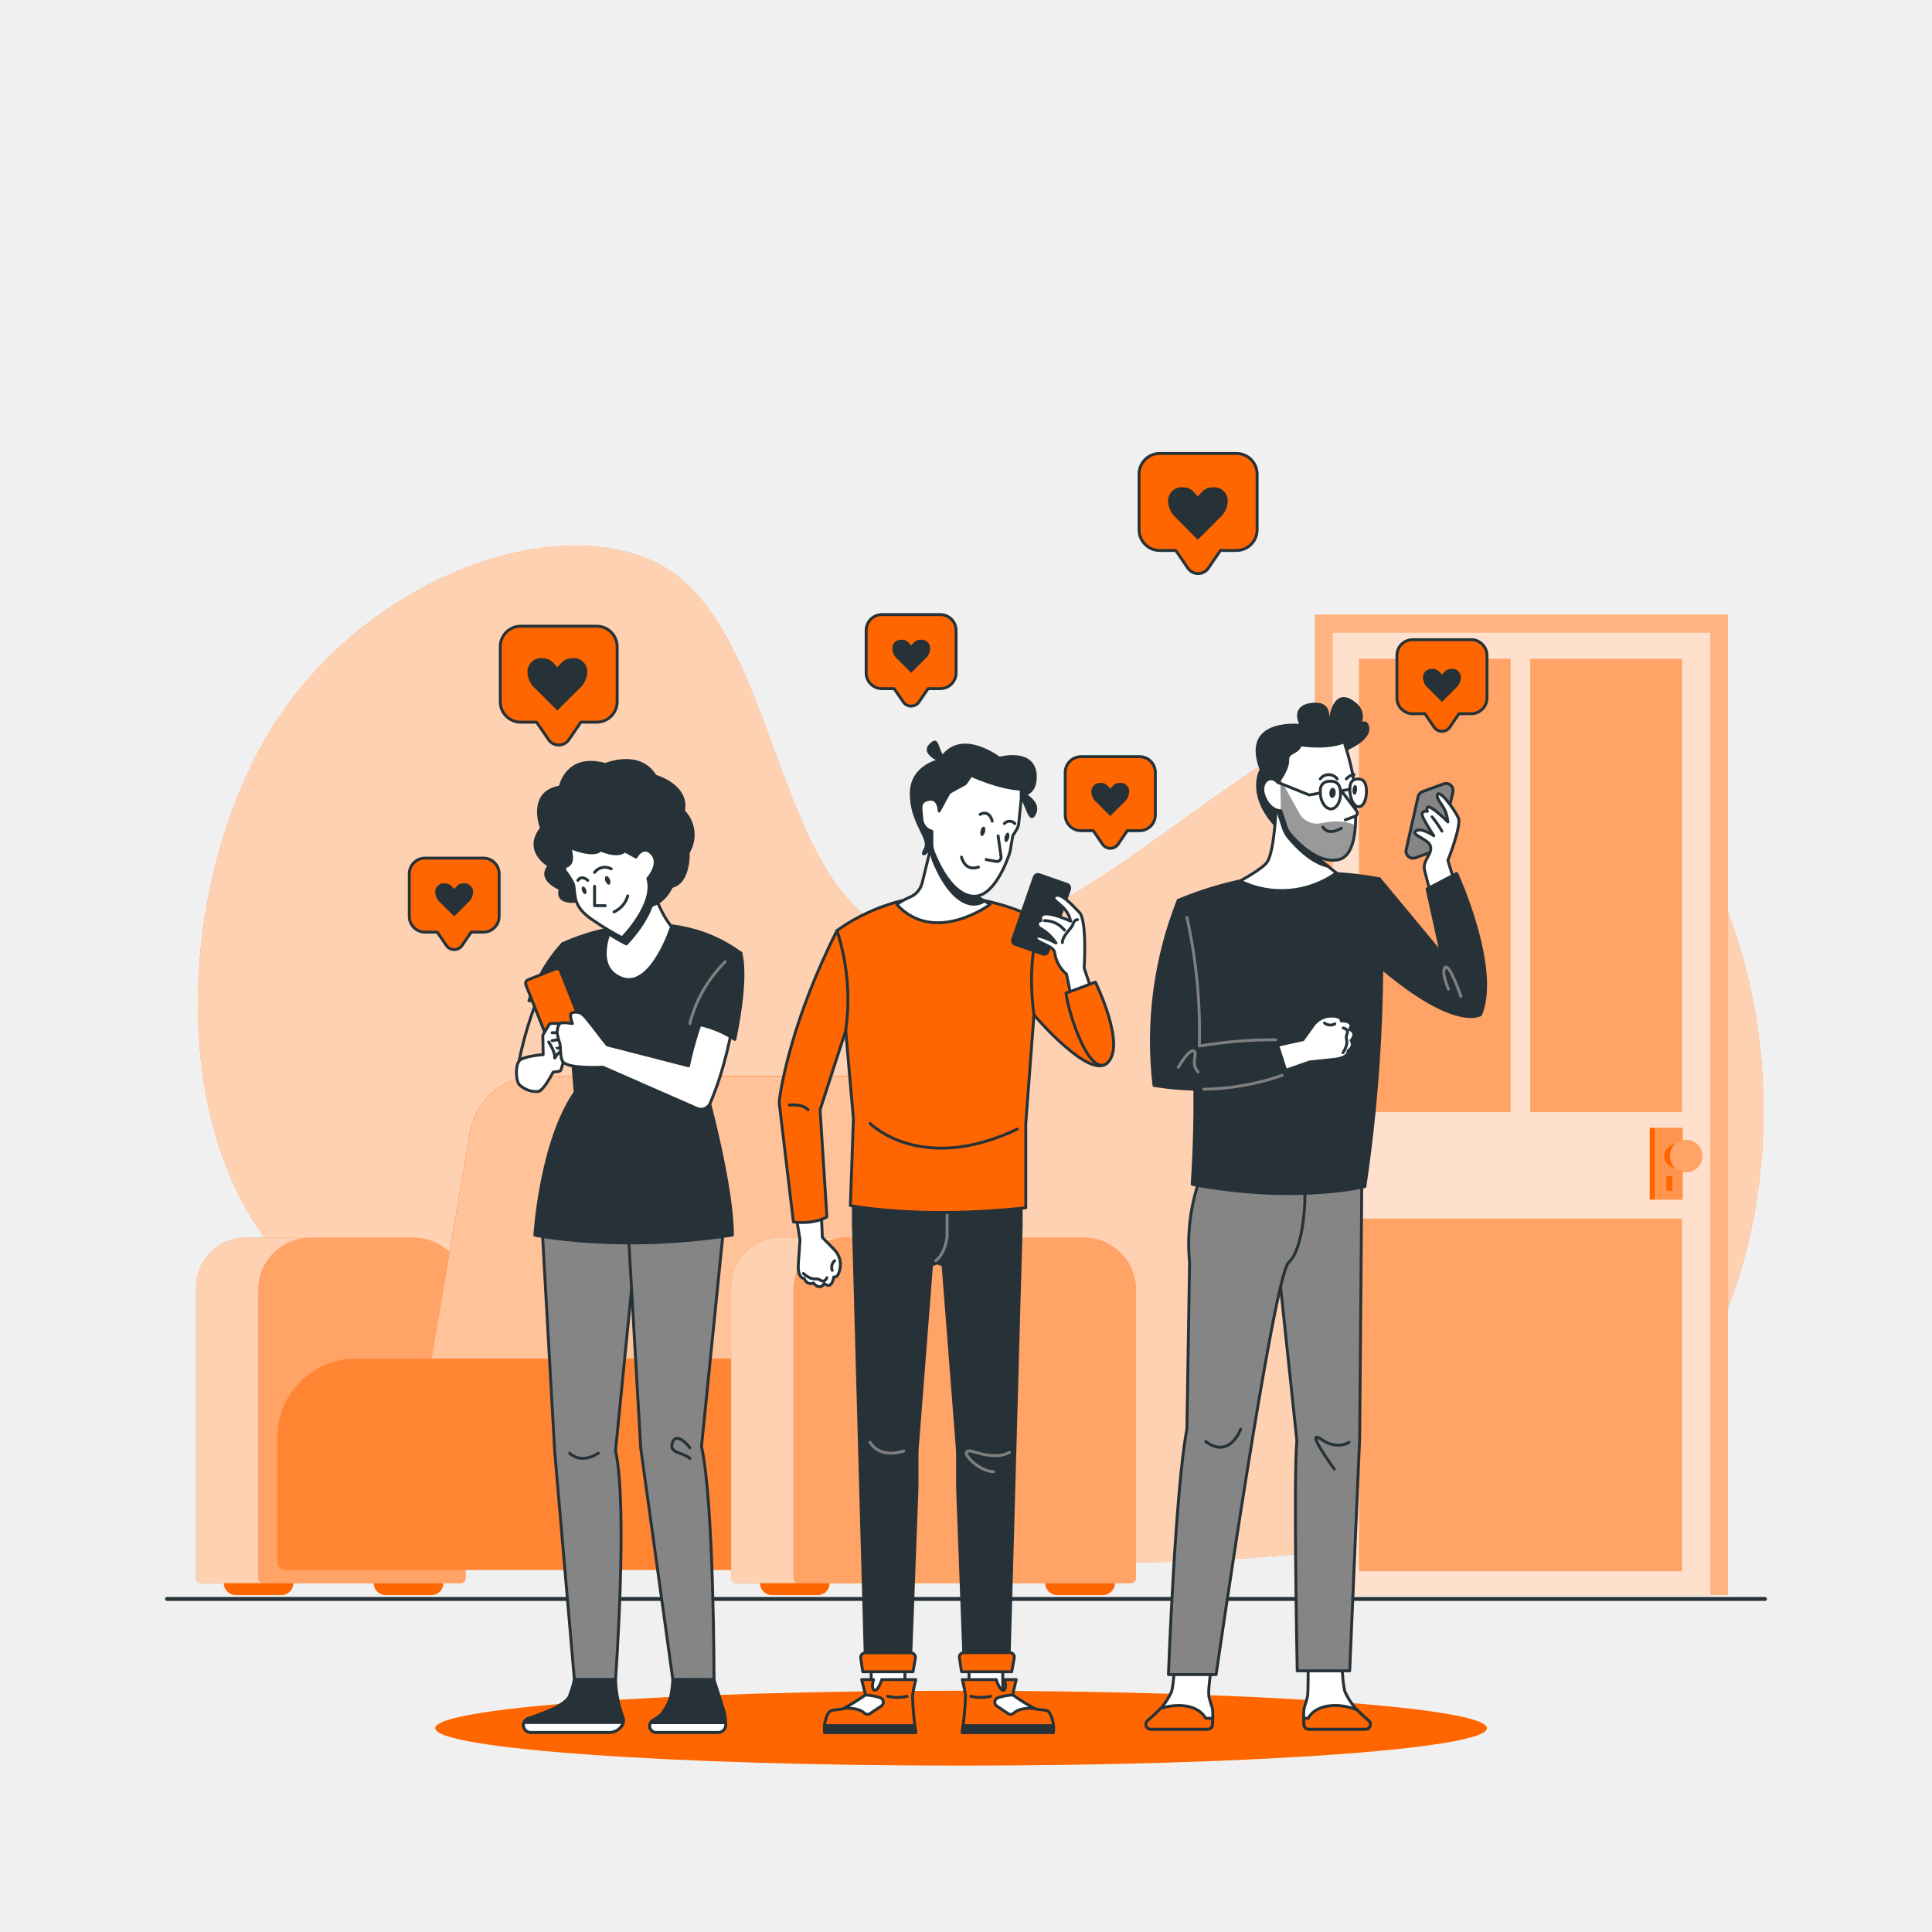
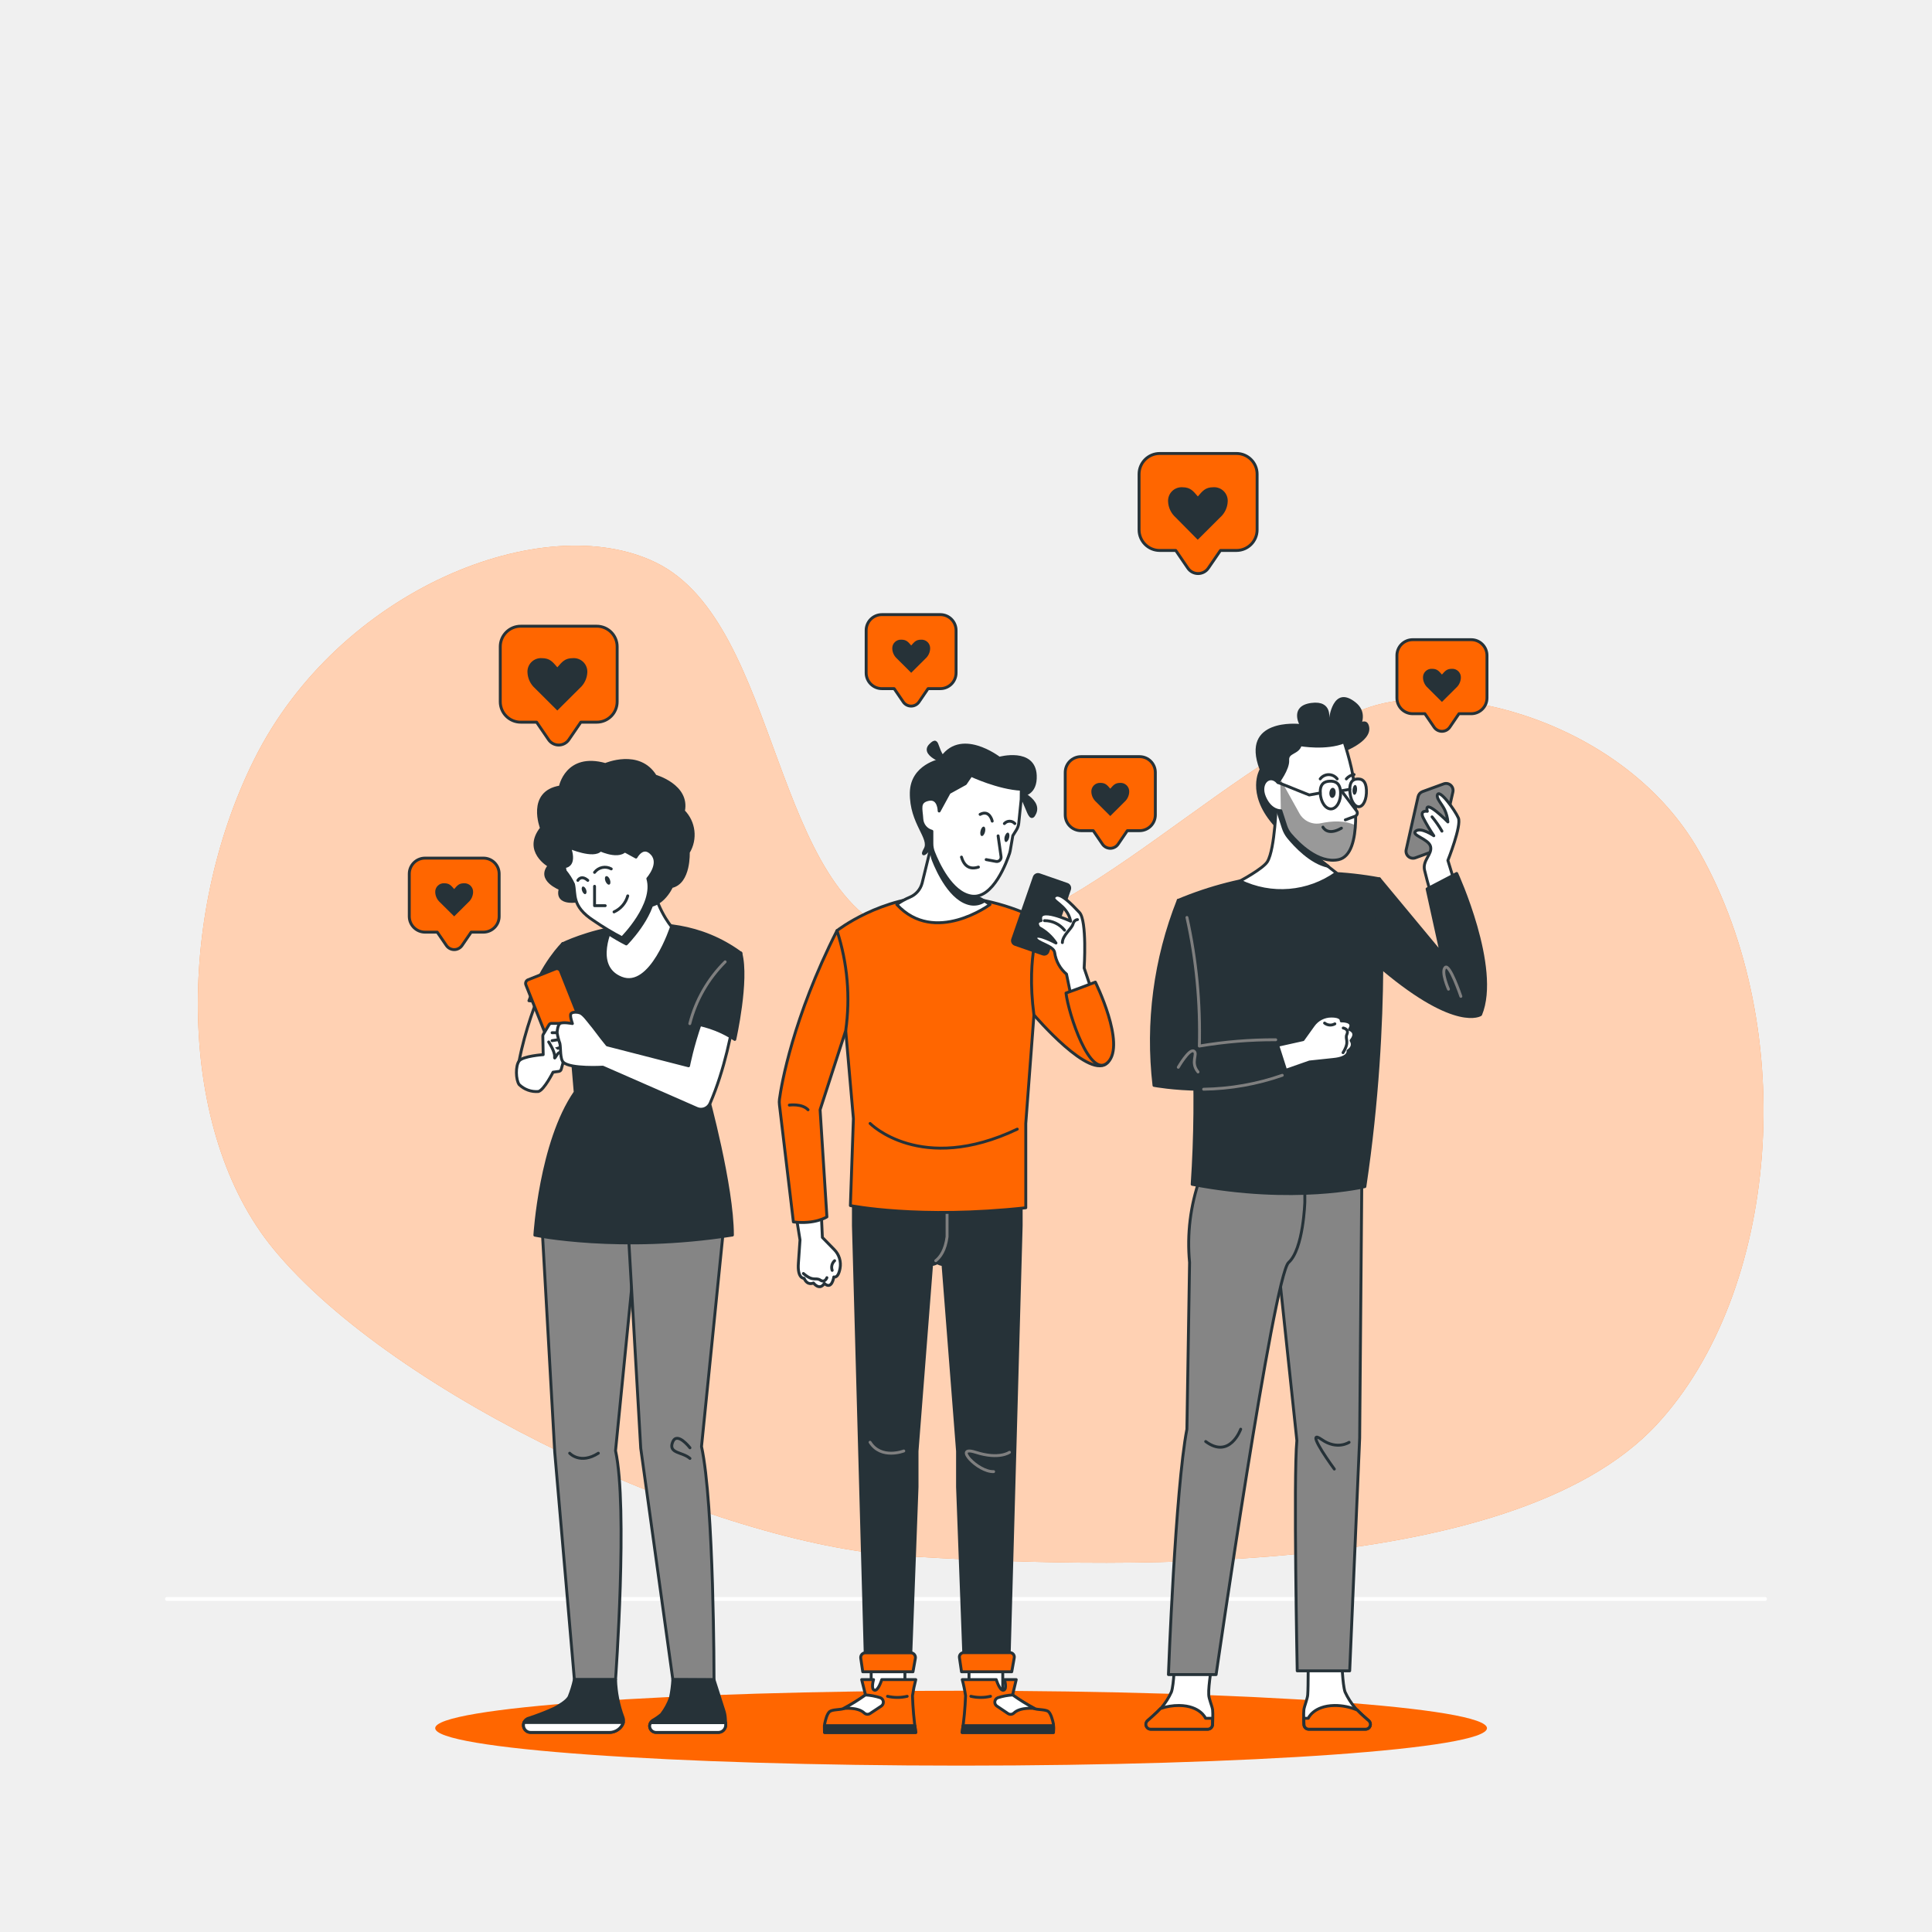
<svg xmlns="http://www.w3.org/2000/svg" viewBox="0 0 500 500">
  <defs>
    <clipPath id="freepik--clip-path--inject-174">
      <path d="M347.86,192s3,9.23,2.41,11.58c0,0,2.79,17.5-3.88,18.9-5.25,1.1-10.43-4.2-12.41-6.52a6.39,6.39,0,0,1-1.22-2.19l-1.28-3.95s-2.62.2-4.21-3.49,1.36-6.25,3.45-3.83c0,0,2.69-3.5,2.54-5.77s2.68-1.72,3.27-4C336.53,192.76,343.27,193.9,347.86,192Z" style="fill:#fff;stroke:#263238;stroke-linecap:round;stroke-linejoin:round;stroke-width:0.75px" />
    </clipPath>
  </defs>
  <g id="freepik--background-simple--inject-174">
    <path d="M169.75,145.59c32.6,15.9,29.85,87.91,65,96.89,34.88,8.91,78-43.08,118-58.87,22-8.68,68,3.2,87,36.76,26.21,46.29,20.69,114.13-11,148.32-38,41-145.61,37-195,34-49.14-3-131.75-41.44-163-79.48-25-30.42-25.29-85.82-5-126.61C87.75,152.38,140.75,131.44,169.75,145.59Z" style="fill:#FF6600" />
    <path d="M169.75,145.59c32.6,15.9,29.85,87.91,65,96.89,34.88,8.91,78-43.08,118-58.87,22-8.68,68,3.2,87,36.76,26.21,46.29,20.69,114.13-11,148.32-38,41-145.61,37-195,34-49.14-3-131.75-41.44-163-79.48-25-30.42-25.29-85.82-5-126.61C87.75,152.38,140.75,131.44,169.75,145.59Z" style="fill:#fff;opacity:0.7" />
  </g>
-   <g id="freepik--Door--inject-174">
-     <rect x="340.31" y="159.08" width="106.9" height="253.74" transform="translate(787.52 571.89) rotate(180)" style="fill:#FF6600" />
-     <rect x="340.31" y="159.08" width="106.9" height="253.74" transform="translate(787.52 571.89) rotate(180)" style="fill:#fff;opacity:0.5" />
-     <rect x="344.86" y="163.67" width="97.81" height="249.14" transform="translate(787.52 576.49) rotate(180)" style="fill:#FF6600" />
-     <rect x="344.86" y="163.67" width="97.81" height="249.14" transform="translate(787.52 576.49) rotate(180)" style="fill:#fff;opacity:0.8" />
-     <rect x="351.74" y="170.54" width="39.21" height="117.24" transform="translate(742.68 458.32) rotate(180)" style="fill:#FF6600" />
-     <rect x="351.74" y="315.38" width="83.53" height="91.24" style="fill:#FF6600" />
-     <rect x="396.05" y="170.54" width="39.21" height="117.24" transform="translate(831.32 458.32) rotate(180)" style="fill:#FF6600" />
-     <rect x="396.05" y="170.54" width="39.21" height="117.24" transform="translate(831.32 458.32) rotate(180)" style="fill:#fff;opacity:0.4" />
-     <rect x="351.74" y="170.54" width="39.21" height="117.24" transform="translate(742.68 458.32) rotate(180)" style="fill:#fff;opacity:0.4" />
-     <rect x="351.74" y="315.38" width="83.53" height="91.24" style="fill:#fff;opacity:0.4" />
-     <rect x="428.34" y="291.89" width="7.13" height="18.58" transform="translate(863.81 602.36) rotate(180)" style="fill:#FF6600" />
-     <rect x="428.34" y="291.89" width="7.13" height="18.58" transform="translate(863.81 602.36) rotate(180)" style="fill:#fff;opacity:0.3" />
-     <rect x="426.94" y="291.89" width="1.4" height="18.58" style="fill:#FF6600" />
-     <path d="M430.7,299.19a3,3,0,1,0,3-3A3,3,0,0,0,430.7,299.19Z" style="fill:#FF6600" />
-     <rect x="431.27" y="304.39" width="1.55" height="3.76" transform="translate(864.09 612.54) rotate(180)" style="fill:#FF6600" />
-     <circle cx="436.36" cy="299.19" r="4.2" style="fill:#FF6600" />
-     <circle cx="436.36" cy="299.19" r="4.2" style="fill:#fff;opacity:0.4" />
-   </g>
  <g id="freepik--Shadow--inject-174">
    <ellipse cx="248.73" cy="447.25" rx="136.1" ry="9.69" style="fill:#FF6600" />
  </g>
  <g id="freepik--Floor--inject-174">
-     <line x1="43.22" y1="413.81" x2="456.78" y2="413.81" style="fill:none;stroke:#263238;stroke-linecap:round;stroke-linejoin:round" />
-   </g>
-   <g id="freepik--Sofa--inject-174">
-     <path d="M249.55,377.14H123.32l14.31-84.2a17.32,17.32,0,0,1,17.09-14.43h91.07a17.34,17.34,0,0,1,17.09,20.23Z" style="fill:#FF6600" />
-     <path d="M249.55,377.14H123.32l14.31-84.2a17.32,17.32,0,0,1,17.09-14.43h91.07a17.34,17.34,0,0,1,17.09,20.23Z" style="fill:#fff;opacity:0.2" />
-     <path d="M78,320.31H63.57a12.83,12.83,0,0,0-12.83,12.83v75.32A1.27,1.27,0,0,0,52,409.73H78Z" style="fill:#FF6600" />
-     <path d="M78,320.31H63.57a12.83,12.83,0,0,0-12.83,12.83v75.32A1.27,1.27,0,0,0,52,409.73H78Z" style="fill:#fff;opacity:0.7" />
-     <path d="M80.41,320.31H107a13.51,13.51,0,0,1,13.51,13.51v74.58a1.33,1.33,0,0,1-1.33,1.33h-51a1.33,1.33,0,0,1-1.33-1.33V333.82A13.51,13.51,0,0,1,80.41,320.31Z" style="fill:#FF6600" />
-     <path d="M80.41,320.31H107a13.51,13.51,0,0,1,13.51,13.51v74.58a1.33,1.33,0,0,1-1.33,1.33h-51a1.33,1.33,0,0,1-1.33-1.33V333.82A13.51,13.51,0,0,1,80.41,320.31Z" style="fill:#fff;opacity:0.4" />
-     <path d="M233.55,377.14H107.32l14.3-84.2a17.33,17.33,0,0,1,17.09-14.43h91.08a17.32,17.32,0,0,1,17.08,20.23Z" style="fill:#FF6600" />
-     <path d="M233.55,377.14H107.32l14.3-84.2a17.33,17.33,0,0,1,17.09-14.43h91.08a17.32,17.32,0,0,1,17.08,20.23Z" style="fill:#FF6600;opacity:0.1" />
-     <path d="M233.55,377.14H107.32l14.3-84.2a17.33,17.33,0,0,1,17.09-14.43h91.08a17.32,17.32,0,0,1,17.08,20.23Z" style="fill:#FF6600" />
-     <path d="M233.55,377.14H107.32l14.3-84.2a17.33,17.33,0,0,1,17.09-14.43h91.08a17.32,17.32,0,0,1,17.08,20.23Z" style="fill:#fff;opacity:0.6" />
-     <path d="M92.09,351.63H202.19a2.07,2.07,0,0,1,2.07,2.07v50.53a2.07,2.07,0,0,1-2.07,2.07H73.86a2.07,2.07,0,0,1-2.07-2.07v-32.3A20.3,20.3,0,0,1,92.09,351.63Z" style="fill:#FF6600" />
-     <g style="opacity:0.2">
-       <path d="M92.09,351.63H202.19a2.07,2.07,0,0,1,2.07,2.07v50.53a2.07,2.07,0,0,1-2.07,2.07H73.86a2.07,2.07,0,0,1-2.07-2.07v-32.3A20.3,20.3,0,0,1,92.09,351.63Z" style="fill:#fff" />
-     </g>
-     <path d="M227.21,320.31H202.05a12.83,12.83,0,0,0-12.83,12.83v75.32a1.27,1.27,0,0,0,1.27,1.27h36.72Z" style="fill:#FF6600" />
-     <path d="M227.21,320.31H202.05a12.83,12.83,0,0,0-12.83,12.83v75.32a1.27,1.27,0,0,0,1.27,1.27h36.72Z" style="fill:#fff;opacity:0.7" />
-     <path d="M218.89,320.31H280.5A13.51,13.51,0,0,1,294,333.82v74.58a1.33,1.33,0,0,1-1.33,1.33h-86a1.33,1.33,0,0,1-1.33-1.33V333.82A13.51,13.51,0,0,1,218.89,320.31Z" style="fill:#FF6600" />
-     <path d="M218.89,320.31H280.5A13.51,13.51,0,0,1,294,333.82v74.58a1.33,1.33,0,0,1-1.33,1.33h-86a1.33,1.33,0,0,1-1.33-1.33V333.82A13.51,13.51,0,0,1,218.89,320.31Z" style="fill:#fff;opacity:0.4" />
-     <path d="M75.93,409.73h0a3.09,3.09,0,0,1-3.08,3.08H61a3.1,3.1,0,0,1-3.09-3.08H75.93Z" style="fill:#FF6600" />
-     <path d="M114.75,409.73h0a3.1,3.1,0,0,1-3.09,3.08H99.79a3.1,3.1,0,0,1-3.09-3.08h18Z" style="fill:#FF6600" />
-     <path d="M214.72,409.73h0a3.09,3.09,0,0,1-3.08,3.08H199.76a3.1,3.1,0,0,1-3.09-3.08h18.05Z" style="fill:#FF6600" />
-     <path d="M288.54,409.73h0a3.1,3.1,0,0,1-3.09,3.08H273.58a3.1,3.1,0,0,1-3.09-3.08h18.05Z" style="fill:#FF6600" />
+     <line x1="43.22" y1="413.81" x2="456.78" y2="413.81" style="fill:none;stroke:#ffffff;stroke-linecap:round;stroke-linejoin:round" />
  </g>
  <g id="freepik--character-3--inject-174">
    <path d="M347.26,429.65s.16,6.28.84,8.23a18.22,18.22,0,0,0,2.65,4.16c.77.93,3.51,3.3,3.51,3.3a1.28,1.28,0,0,1,.4.92h0a1.26,1.26,0,0,1-1.26,1.26H338.7a1.25,1.25,0,0,1-1.26-1.26s-.12-2.85,0-3.79.95-2.88,1-3.89c.16-2.24.1-8.93.1-8.93Z" style="fill:#fff;stroke:#263238;stroke-linecap:round;stroke-linejoin:round;stroke-width:0.75px" />
    <path d="M354.66,446.26a1.28,1.28,0,0,0-.4-.92s-2-1.69-3-2.78a14.77,14.77,0,0,0-5.87-1.18c-5.49.08-6.82,3.31-6.82,3.31h-1.15c0,.84.05,1.57.05,1.57a1.25,1.25,0,0,0,1.26,1.26h14.7A1.26,1.26,0,0,0,354.66,446.26Z" style="fill:#FF6600;stroke:#263238;stroke-linecap:round;stroke-linejoin:round;stroke-width:0.75px" />
    <path d="M352.45,303.67l-.57,68.53-2.58,60.21H335.72s-1-50.2-.09-59.61l-5-47.08V305Z" style="fill:#858585;stroke:#263238;stroke-linecap:round;stroke-linejoin:round;stroke-width:0.75px" />
    <path d="M349.14,373.27s-3.09,2.08-7.07-.71.8,4.28,3.25,7.63" style="fill:none;stroke:#263238;stroke-linecap:round;stroke-linejoin:round;stroke-width:0.75px" />
    <path d="M304,429.65s-.16,6.28-.84,8.23a18.22,18.22,0,0,1-2.65,4.16c-.77.93-3.51,3.3-3.51,3.3a1.24,1.24,0,0,0-.4.92h0a1.26,1.26,0,0,0,1.26,1.26h14.7a1.26,1.26,0,0,0,1.26-1.26s.12-2.85,0-3.79-1-2.88-1-3.89c-.16-2.24,1-8.93,1-8.93Z" style="fill:#fff;stroke:#263238;stroke-linecap:round;stroke-linejoin:round;stroke-width:0.75px" />
    <path d="M313.79,446.26s0-.73,0-1.57H312s-1.34-3.23-6.82-3.31a14.54,14.54,0,0,0-4.85.79c-.89,1-3.39,3.17-3.39,3.17a1.24,1.24,0,0,0-.4.92,1.26,1.26,0,0,0,1.26,1.26h14.7A1.26,1.26,0,0,0,313.79,446.26Z" style="fill:#FF6600;stroke:#263238;stroke-linecap:round;stroke-linejoin:round;stroke-width:0.75px" />
    <path d="M337.69,311.06s-.35,12.22-4.2,15.67-18.76,106.65-18.76,106.65H302.39s1.79-48.15,4.78-63.51l.69-43.14A50.74,50.74,0,0,1,310.53,305h27.16Z" style="fill:#858585;stroke:#263238;stroke-linecap:round;stroke-linejoin:round;stroke-width:0.75px" />
    <path d="M321.09,369.87s-2.79,7.85-9.06,3.19" style="fill:none;stroke:#263238;stroke-linecap:round;stroke-linejoin:round;stroke-width:0.75px" />
    <path d="M304.94,233A91.58,91.58,0,0,1,357,227.44s2.89,35.05-3.77,79.65c0,0-18.22,4.46-44.7-.59A318.28,318.28,0,0,0,304.94,233Z" style="fill:#263238;stroke:#263238;stroke-linecap:round;stroke-linejoin:round;stroke-width:0.75px" />
    <path d="M371.78,220l-5.47,2a1.81,1.81,0,0,1-2.39-2.1L367,206.17a1.83,1.83,0,0,1,1.14-1.3l5.47-2A1.81,1.81,0,0,1,376,205l-3.12,13.69A1.83,1.83,0,0,1,371.78,220Z" style="fill:#858585;stroke:#263238;stroke-linecap:round;stroke-linejoin:round;stroke-width:0.75px" />
    <path d="M377.42,231.51l-2.71-8.84s3.59-9,2.71-11-5-7.74-5.44-5.89c-.23.92,1.16,2.27,1.9,3.78a9.48,9.48,0,0,1,.83,3.16s-6.32-6.43-5.32-2.75c0,0-2.08-.4-1.06,1.7a46.44,46.44,0,0,0,2.74,4.62s-3.31-2.29-4.67-1.21,3.34,2,3.83,4-2.13,3.54-1.56,6.1,2.71,9.87,2.71,9.87Z" style="fill:#fff;stroke:#263238;stroke-linecap:round;stroke-linejoin:round;stroke-width:0.75px" />
    <path d="M370.61,211.4a25.54,25.54,0,0,1,2.56,3.7" style="fill:none;stroke:#263238;stroke-linecap:round;stroke-linejoin:round;stroke-width:0.75px" />
    <path d="M357,227.44l16,19.27-3.67-16.66,7.66-4s11.21,24.44,6.19,36.53c0,0-6.17,4.23-25.15-11.66C358,250.88,353.19,238.89,357,227.44Z" style="fill:#263238;stroke:#263238;stroke-linecap:round;stroke-linejoin:round;stroke-width:0.75px" />
    <path d="M374.86,256s-2-4.5-.85-5.63,4.06,7.49,4.06,7.49" style="fill:none;stroke:#7f7f7f;stroke-linecap:round;stroke-linejoin:round;stroke-width:0.75px" />
    <path d="M309.32,270.72s.91-19.66-4.38-37.75a98.93,98.93,0,0,0-6.29,47.93s19.81,3.78,37.07-3.2l-2.34-8.56S319.84,268.67,309.32,270.72Z" style="fill:#263238;stroke:#263238;stroke-linecap:round;stroke-linejoin:round;stroke-width:0.75px" />
    <path d="M311.5,281.89a64.74,64.74,0,0,0,20.35-3.6" style="fill:none;stroke:#7f7f7f;stroke-linecap:round;stroke-linejoin:round;stroke-width:0.75px" />
    <path d="M330.16,269.09a115.2,115.2,0,0,0-19.77,1.63,136.21,136.21,0,0,0-3.21-33.28" style="fill:none;stroke:#7f7f7f;stroke-linecap:round;stroke-linejoin:round;stroke-width:0.75px" />
    <path d="M330.67,270.52l6.56-1.46,2.65-3.7a5.69,5.69,0,0,1,4.7-2.4c1.33,0,2.58.29,2.54,1.25,0,0,3.64-.14,2.13,2.2,0,0,2.22.68.4,2.89,0,0,1.11,1.4-.79,2.67,0,0,.47,1.81-3.82,2.22l-6.13.65L332.74,277Z" style="fill:#fff;stroke:#263238;stroke-linecap:round;stroke-linejoin:round;stroke-width:0.75px" />
    <path d="M342.8,264.77a2.38,2.38,0,0,0,2.66.2" style="fill:none;stroke:#263238;stroke-linecap:round;stroke-linejoin:round;stroke-width:0.75px" />
    <path d="M347.63,266.05s1.56.25.95,1.63.87,1.69-1,4.75" style="fill:none;stroke:#263238;stroke-linecap:round;stroke-linejoin:round;stroke-width:0.75px" />
    <path d="M304.94,276.21s2.81-4.86,4-4.2-1,2.9,1.11,5.41" style="fill:none;stroke:#7f7f7f;stroke-linecap:round;stroke-linejoin:round;stroke-width:0.75px" />
    <path d="M347.16,194.3s9.52-7.91,3.62-12.56-6.83,4.37-6.83,4.37,1-4.93-4.58-4.19-3.17,5.43-3.17,5.43-15.29-1.61-10.22,11.79c0,0-3.53,6.05,3.35,14.13C335.46,220.47,331.85,198,347.16,194.3Z" style="fill:#263238" />
    <path d="M330.31,207.6S330,219.69,328,223c-1.14,1.84-7.08,5-7.08,5a24.36,24.36,0,0,0,24.94-2.09l-4.46-3.48L338.25,208Z" style="fill:#fff;stroke:#263238;stroke-linecap:round;stroke-linejoin:round;stroke-width:0.75px" />
    <path d="M341.39,222.39,338.25,208l-7.94-.39s0,.85-.09,2.17a2.37,2.37,0,0,0,.44,0l1.44,4.45a7.67,7.67,0,0,0,1.33,2.47c1.76,2.15,5.83,6.56,10.29,7.49Z" style="fill:#263238;stroke:#263238;stroke-linecap:round;stroke-linejoin:round;stroke-width:0.75px" />
    <path d="M348.15,190.24s5.33-6.18,6.17-2.19-7.15,6.74-7.15,6.74Z" style="fill:#263238" />
    <path d="M347.86,192s3,9.23,2.41,11.58c0,0,2.79,17.5-3.88,18.9-5.25,1.1-10.43-4.2-12.41-6.52a6.39,6.39,0,0,1-1.22-2.19l-1.28-3.95s-2.62.2-4.21-3.49,1.36-6.25,3.45-3.83c0,0,2.69-3.5,2.54-5.77s2.68-1.72,3.27-4C336.53,192.76,343.27,193.9,347.86,192Z" style="fill:#fff" />
    <g style="clip-path:url(#freepik--clip-path--inject-174)">
      <path d="M336.28,210.49l-4.94-8.89.14,8.21,1.28,3.95A6.39,6.39,0,0,0,334,216c2,2.32,7.16,7.62,12.41,6.52,3.08-.64,4.14-4.72,4.39-8.92-2.82-1.4-6.33-1.1-8.91-.56A5.15,5.15,0,0,1,336.28,210.49Z" style="fill:#999" />
    </g>
    <path d="M347.86,192s3,9.23,2.41,11.58c0,0,2.79,17.5-3.88,18.9-5.25,1.1-10.43-4.2-12.41-6.52a6.39,6.39,0,0,1-1.22-2.19l-1.28-3.95s-2.62.2-4.21-3.49,1.36-6.25,3.45-3.83c0,0,2.69-3.5,2.54-5.77s2.68-1.72,3.27-4C336.53,192.76,343.27,193.9,347.86,192Z" style="fill:none;stroke:#263238;stroke-linecap:round;stroke-linejoin:round;stroke-width:0.75px" />
    <path d="M347.55,205.17l3.54,4.69a.9.9,0,0,1-.4,1.39l-2.52.93" style="fill:#fff;stroke:#263238;stroke-linecap:round;stroke-linejoin:round;stroke-width:0.75px" />
    <path d="M342.38,214.06s1.1,2.38,4.78.27" style="fill:none;stroke:#263238;stroke-linecap:round;stroke-linejoin:round;stroke-width:0.75px" />
    <path d="M346.94,205c.11,2.33-1,4.28-2.43,4.35s-2.73-1.77-2.83-4.11,1-3,2.43-3.07S346.83,202.64,346.94,205Z" style="fill:none;stroke:#263238;stroke-linecap:round;stroke-linejoin:round;stroke-width:0.75px" />
    <path d="M353.63,204.45c.11,2.34-.76,4.28-1.95,4.33s-2.24-1.79-2.35-4.13.78-3,2-3.05S353.52,202.11,353.63,204.45Z" style="fill:#fff;stroke:#263238;stroke-linecap:round;stroke-linejoin:round;stroke-width:0.75px" />
    <path d="M341.67,201.58a2.74,2.74,0,0,1,4.39,0" style="fill:none;stroke:#263238;stroke-linecap:round;stroke-linejoin:round;stroke-width:0.75px" />
    <path d="M348.43,201.58a3.27,3.27,0,0,1,2-1.13" style="fill:none;stroke:#263238;stroke-linecap:round;stroke-linejoin:round;stroke-width:0.75px" />
    <polyline points="341.68 205.22 338.83 205.74 330.72 202.49" style="fill:none;stroke:#263238;stroke-linecap:round;stroke-linejoin:round;stroke-width:0.75px" />
    <line x1="349.32" y1="204.27" x2="347.05" y2="204.68" style="fill:none;stroke:#263238;stroke-linecap:round;stroke-linejoin:round;stroke-width:0.75px" />
    <path d="M345.66,205.26c-.06.72-.47,1.27-.92,1.23s-.76-.65-.69-1.37.47-1.27.92-1.23S345.73,204.54,345.66,205.26Z" style="fill:#263238" />
    <path d="M351.2,204.47c-.06.7-.37,1.25-.69,1.22s-.53-.62-.47-1.32.37-1.24.69-1.22S351.26,203.77,351.2,204.47Z" style="fill:#263238" />
  </g>
  <g id="freepik--character-2--inject-174">
    <rect x="250.79" y="426.66" width="8.73" height="10.91" transform="translate(510.3 864.22) rotate(180)" style="fill:#fff;stroke:#263238;stroke-linecap:round;stroke-linejoin:round;stroke-width:0.75px" />
    <path d="M264.28,317.17,261.1,431.06H249.54l-1.73-46.25v-9.25l-3.76-48.27s-4.34-.29-5.2-7.23v-9.54h25.43Z" style="fill:#263238;stroke:#263238;stroke-linecap:round;stroke-linejoin:round;stroke-width:0.75px" />
    <path d="M249.89,438.85a37.6,37.6,0,0,0-.86-4.17h8.8s.91,3,1.9,2.74.22-2.74.22-2.74H263l-.95,4a50.75,50.75,0,0,0,5.64,3.5c.87.35,3,.19,3.66.79s1.11,2.34,1.27,3.18a14.58,14.58,0,0,1,0,2.23H249A85.19,85.19,0,0,0,249.89,438.85Z" style="fill:#FF6600;stroke:#263238;stroke-linecap:round;stroke-linejoin:round;stroke-width:0.75px" />
    <path d="M260.86,443.46,258,441.54a1.23,1.23,0,0,1,.24-2.17,15.41,15.41,0,0,1,3.86-.72,50.75,50.75,0,0,0,5.64,3.5s-3.6-.43-5.3,1.14A1.24,1.24,0,0,1,260.86,443.46Z" style="fill:#fff;stroke:#263238;stroke-linecap:round;stroke-linejoin:round;stroke-width:0.75px" />
    <path d="M272.64,448.35H249s.1-.71.23-1.75h23.42C272.71,447.31,272.64,448.35,272.64,448.35Z" style="fill:#263238;stroke:#263238;stroke-linecap:round;stroke-linejoin:round;stroke-width:0.75px" />
    <path d="M256.35,439a11,11,0,0,1-5.09,0" style="fill:none;stroke:#263238;stroke-linecap:round;stroke-linejoin:round;stroke-width:0.75px" />
    <path d="M261.25,375.85s-2.66,1.95-8.73,0,.58,5.2,4.63,5" style="fill:none;stroke:#7f7f7f;stroke-linecap:round;stroke-linejoin:round;stroke-width:0.75px" />
    <path d="M262.48,429.07l-.64,3.58h-13L248.3,429a1.13,1.13,0,0,1,1.13-1.3h11.93A1.13,1.13,0,0,1,262.48,429.07Z" style="fill:#FF6600;stroke:#263238;stroke-linecap:round;stroke-linejoin:round;stroke-width:0.75px" />
    <rect x="225.46" y="426.66" width="8.73" height="10.91" transform="translate(459.65 864.22) rotate(180)" style="fill:#fff;stroke:#263238;stroke-linecap:round;stroke-linejoin:round;stroke-width:0.75px" />
    <path d="M220.86,317.17,224,431.06H235.6l1.73-46.25v-9.25l3.76-48.27s4.34-.29,5.2-7.23v-9.54H220.86Z" style="fill:#263238;stroke:#263238;stroke-linecap:round;stroke-linejoin:round;stroke-width:0.75px" />
    <path d="M242.17,326.27c1.19-.94,2.49-2.74,2.93-6.21V313" style="fill:none;stroke:#7f7f7f;stroke-linecap:round;stroke-linejoin:round;stroke-width:0.75px" />
    <path d="M236.15,438.85a38.16,38.16,0,0,1,.85-4.17h-8.8s-.91,3-1.89,2.74-.23-2.74-.23-2.74H223l1,4a50.15,50.15,0,0,1-5.65,3.5c-.87.35-2.94.19-3.65.79s-1.11,2.34-1.28,3.18a16,16,0,0,0,0,2.23H237A83.37,83.37,0,0,1,236.15,438.85Z" style="fill:#FF6600;stroke:#263238;stroke-linecap:round;stroke-linejoin:round;stroke-width:0.75px" />
    <path d="M225.17,443.46l2.9-1.92a1.23,1.23,0,0,0-.25-2.17,15.31,15.31,0,0,0-3.85-.72,50.15,50.15,0,0,1-5.65,3.5s3.61-.43,5.31,1.14A1.23,1.23,0,0,0,225.17,443.46Z" style="fill:#fff;stroke:#263238;stroke-linecap:round;stroke-linejoin:round;stroke-width:0.75px" />
    <path d="M213.39,448.35H237s-.1-.71-.23-1.75H213.35C213.33,447.31,213.39,448.35,213.39,448.35Z" style="fill:#263238;stroke:#263238;stroke-linecap:round;stroke-linejoin:round;stroke-width:0.75px" />
    <path d="M229.69,439a11,11,0,0,0,5.09,0" style="fill:none;stroke:#263238;stroke-linecap:round;stroke-linejoin:round;stroke-width:0.75px" />
    <path d="M233.9,375.51s-5.84,2.29-8.73-2.26" style="fill:none;stroke:#7f7f7f;stroke-linecap:round;stroke-linejoin:round;stroke-width:0.75px" />
    <path d="M236.9,429.16l-.62,3.49h-13l-.52-3.52a1.22,1.22,0,0,1,1.2-1.39H235.7A1.22,1.22,0,0,1,236.9,429.16Z" style="fill:#FF6600;stroke:#263238;stroke-linecap:round;stroke-linejoin:round;stroke-width:0.75px" />
    <path d="M216.61,240.85l4.25,48.67L220.08,312s17.73,3.61,45.39.57V290.75l3.95-52.49a57.26,57.26,0,0,0-26.21-6.37C228,231.89,216.61,240.85,216.61,240.85Z" style="fill:#FF6600;stroke:#263238;stroke-linecap:round;stroke-linejoin:round;stroke-width:0.75px" />
    <path d="M212.54,313.76l.29,6.49,3.07,3.14a5.48,5.48,0,0,1,1.5,4.88c-.24,1.27-.71,2.41-1.61,2.21,0,0-.48,3.49-2.46,1.66,0,0-1,2-2.81-.1,0,0-1.53.82-2.42-1.21,0,0-1.8.14-1.47-4l.41-5.94-1-6.24Z" style="fill:#fff;stroke:#263238;stroke-linecap:round;stroke-linejoin:round;stroke-width:0.75px" />
    <path d="M214,330.66s-.5,1.44-1.71.63-1.76.54-4.37-1.71" style="fill:none;stroke:#263238;stroke-linecap:round;stroke-linejoin:round;stroke-width:0.75px" />
    <path d="M216.61,240.85a57.44,57.44,0,0,1,2.26,25.87l-6.63,20.49L214,314.93s-3.07,2-8.67,1.3l-3.61-30.3a5.41,5.41,0,0,1,0-1.45C202.22,280.75,205.17,263.47,216.61,240.85Z" style="fill:#FF6600;stroke:#263238;stroke-linecap:round;stroke-linejoin:round;stroke-width:0.75px" />
    <path d="M204.28,286s3.29-.46,4.84,1.21" style="fill:none;stroke:#263238;stroke-linecap:round;stroke-linejoin:round;stroke-width:0.75px" />
    <path d="M225.18,290.75s13.1,13.35,38.09,1.47" style="fill:none;stroke:#263238;stroke-linecap:round;stroke-linejoin:round;stroke-width:0.75px" />
    <path d="M267.58,262.65s14.8,17.43,19.18,12.21-17.34-36.6-17.34-36.6S265.46,246.84,267.58,262.65Z" style="fill:#FF6600;stroke:#263238;stroke-linecap:round;stroke-linejoin:round;stroke-width:0.75px" />
    <rect x="264.61" y="227.11" width="9.64" height="19.07" rx="1.01" transform="translate(446.27 548.6) rotate(-160.84)" style="fill:#263238;stroke:#263238;stroke-linecap:round;stroke-linejoin:round;stroke-width:0.75px" />
    <path d="M282.4,255.92l-1.82-5.38s.79-12.25-1.22-14.39-5.12-5.44-6.41-4.19,3.22,2,4.13,6.44c0,0-8.84-4.13-7.66-.14,0,0-1.67.11-.53,1.79a12.22,12.22,0,0,1,4.4,4s-5-2.69-5.22-1.39,4.71,2,4.88,3.9a8.82,8.82,0,0,0,3.06,5.54l1.14,5.53Z" style="fill:#fff;stroke:#263238;stroke-linecap:round;stroke-linejoin:round;stroke-width:0.75px" />
    <path d="M270.3,238.26a6.65,6.65,0,0,1,5.2,2.47" style="fill:none;stroke:#263238;stroke-linecap:round;stroke-linejoin:round;stroke-width:0.75px" />
    <path d="M278.85,238s-.85,0-1.17,1.17-2.7,2.88-2.74,4.77" style="fill:none;stroke:#263238;stroke-linecap:round;stroke-linejoin:round;stroke-width:0.75px" />
    <path d="M275.88,257s3.48-1.22,7.6-2.83c0,0,7.9,16,3.28,20.72S276.5,262.31,275.88,257Z" style="fill:#FF6600;stroke:#263238;stroke-linecap:round;stroke-linejoin:round;stroke-width:0.75px" />
    <path d="M238.65,228.53l2.5-10.23,7,2.1,2.78,11a19.89,19.89,0,0,1,5.28,2.69s-14.31,10.62-24.12,0a16.5,16.5,0,0,1,3.39-1.9A5.46,5.46,0,0,0,238.65,228.53Z" style="fill:#fff;stroke:#263238;stroke-linecap:round;stroke-linejoin:round;stroke-width:0.75px" />
    <path d="M250.9,231.45l-2.78-11-7-2.1v2a6.15,6.15,0,0,0,.43,2.28c1.15,2.91,4.57,10.41,9.69,11.31a4.87,4.87,0,0,0,3.42-.71A21,21,0,0,0,250.9,231.45Z" style="fill:#263238;stroke:#263238;stroke-linecap:round;stroke-linejoin:round;stroke-width:0.75px" />
    <path d="M261.3,205.66a7.63,7.63,0,0,0,1.63.24c2,.1,5.2-.49,5-5.23-.32-6.93-9.32-4.44-9.32-4.44s-10.3-8-15.29.54c0,0-7.35,1.38-7.48,8.35-.14,8,5.21,11.74,3.58,14.65s1.63-.13,2.17-1.86,7-12.68,7-12.68Z" style="fill:#263238;stroke:#263238;stroke-linecap:round;stroke-linejoin:round;stroke-width:0.75px" />
    <path d="M261.82,204s7.69,2.63,6,6.42S265.73,204.92,261.82,204Z" style="fill:#263238;stroke:#263238;stroke-linecap:round;stroke-linejoin:round;stroke-width:0.75px" />
    <path d="M246.38,198s-8.34-2.37-5.63-5.14S241.47,195.25,246.38,198Z" style="fill:#263238;stroke:#263238;stroke-linecap:round;stroke-linejoin:round;stroke-width:0.75px" />
    <path d="M264.28,206.89l-.62,6.1a4.21,4.21,0,0,1-.63,1.82l-.92,1.47-.67,3.91a5.84,5.84,0,0,1-.15.6c-.63,1.93-4.24,12.12-10,11.1-5.12-.9-8.54-8.39-9.69-11.31a6.12,6.12,0,0,1-.43-2.28v-3.17a3.51,3.51,0,0,1-2.6-3.18c-.14-2.6-1-4.48,1.74-5.06s2.74,3,2.74,3l2.6-4.77,4.19-2.31,1.47-2.17s7.06,3.33,13,3.62Z" style="fill:#fff;stroke:#263238;stroke-linecap:round;stroke-linejoin:round;stroke-width:0.75px" />
    <path d="M258.31,216.32l.76,5.36a1.11,1.11,0,0,1-1.3,1.26l-2.55-.48" style="fill:none;stroke:#263238;stroke-linecap:round;stroke-linejoin:round;stroke-width:0.75px" />
    <path d="M248.83,221.81c.91,3.13,3,3.05,4.39,2.59" style="fill:none;stroke:#263238;stroke-linecap:round;stroke-linejoin:round;stroke-width:0.75px" />
    <path d="M253.77,215c-.17.67-.05,1.28.27,1.36s.71-.39.88-1.06.05-1.27-.27-1.36S253.94,214.29,253.77,215Z" style="fill:#263238" />
    <path d="M260,216.55c-.17.67,0,1.28.27,1.36s.72-.39.89-1.06.05-1.28-.27-1.36S260.2,215.89,260,216.55Z" style="fill:#263238" />
    <path d="M262.64,213.14a1.81,1.81,0,0,0-2.71,0" style="fill:none;stroke:#263238;stroke-linecap:round;stroke-linejoin:round;stroke-width:0.75px" />
    <path d="M256.79,212.51s-.65-3.06-3.14-1.75" style="fill:none;stroke:#263238;stroke-linecap:round;stroke-linejoin:round;stroke-width:0.75px" />
    <path d="M216,326.27a2.32,2.32,0,0,0-.63,2.5" style="fill:none;stroke:#263238;stroke-linecap:round;stroke-linejoin:round;stroke-width:0.75px" />
  </g>
  <g id="freepik--character-1--inject-174">
    <path d="M140.22,316.38l3.35,59.49,5.08,58.81H159.3s3.24-44.6,0-59.24l6.12-61.68Z" style="fill:#858585;stroke:#263238;stroke-linecap:round;stroke-linejoin:round;stroke-width:0.75px" />
    <path d="M159.3,434.68a30.87,30.87,0,0,0,1.94,9.8c.73,1.95-1.45,3.87-3.54,3.87H137.31a1.87,1.87,0,0,1-1.76-2.51h0a1.85,1.85,0,0,1,1.34-1.19,65,65,0,0,0,6.61-2.57c1.19-.67,3.07-1.71,3.76-2.89a27.3,27.3,0,0,0,1.39-4.51Z" style="fill:#263238;stroke:#263238;stroke-linecap:round;stroke-linejoin:round;stroke-width:0.75px" />
    <path d="M135.58,445.78s0,0,0,.06a1.87,1.87,0,0,0,1.76,2.51H157.7a3.81,3.81,0,0,0,3.62-2.57Z" style="fill:#fff;stroke:#263238;stroke-linecap:round;stroke-linejoin:round;stroke-width:0.75px" />
    <path d="M162.46,316.38l3.36,58.41,8.31,59.89h10.66s0-45.68-3.24-60.32l6.12-60.6Z" style="fill:#858585;stroke:#263238;stroke-linecap:round;stroke-linejoin:round;stroke-width:0.75px" />
    <path d="M174.13,434.68a32.24,32.24,0,0,1-.61,4.67,15.67,15.67,0,0,1-2.34,4.31,15.34,15.34,0,0,1-2.33,1.61,1.69,1.69,0,0,0-.73,1.39h0a1.69,1.69,0,0,0,1.69,1.69h16.07a1.93,1.93,0,0,0,1.93-2l-.09-1.61a7.81,7.81,0,0,0-.37-2l-2.56-8Z" style="fill:#263238;stroke:#263238;stroke-linecap:round;stroke-linejoin:round;stroke-width:0.75px" />
    <path d="M168.12,446.66a1.69,1.69,0,0,0,1.69,1.69h16.07a1.93,1.93,0,0,0,1.93-2l0-.53h-19.4A1.68,1.68,0,0,0,168.12,446.66Z" style="fill:#fff;stroke:#263238;stroke-linecap:round;stroke-linejoin:round;stroke-width:0.75px" />
    <path d="M175.14,441.16a24.19,24.19,0,0,1,9-.78" style="fill:none;stroke:#263238;stroke-linecap:round;stroke-linejoin:round;stroke-width:0.75px" />
    <path d="M147.43,376.09s2.72,3,7.42,0" style="fill:none;stroke:#263238;stroke-linecap:round;stroke-linejoin:round;stroke-width:0.75px" />
    <path d="M178.56,374.69s-3.37-4.39-4.5-1.44,2.57,2.47,4.5,4.19" style="fill:none;stroke:#263238;stroke-linecap:round;stroke-linejoin:round;stroke-width:0.75px" />
    <path d="M189.55,319.63c0-12.73-6.48-36.25-6.48-36.25l8.64-36.72c-20.53-15.13-46.09-2.42-46.09-2.42l3.24,38.42c-9,13-10.44,37-10.44,37S160.38,324.19,189.55,319.63Z" style="fill:#263238;stroke:#263238;stroke-linecap:round;stroke-linejoin:round;stroke-width:0.75px" />
    <path d="M145.62,244.24s-8.21,14.5-11.27,30.33l5.87,5.88,6.54-17.05S148.87,252.54,145.62,244.24Z" style="fill:none;stroke:#263238;stroke-linecap:round;stroke-linejoin:round;stroke-width:0.75px" />
    <path d="M145.62,244.24s-5.22,5-8.73,14.75a15.19,15.19,0,0,1,11.25,5.91S149,254.07,145.62,244.24Z" style="fill:#263238;stroke:#263238;stroke-linecap:round;stroke-linejoin:round;stroke-width:0.75px" />
    <rect x="138.92" y="251.48" width="9.64" height="19.07" rx="1.01" transform="translate(373.69 450.51) rotate(158.33)" style="fill:#FF6600;stroke:#263238;stroke-linecap:round;stroke-linejoin:round;stroke-width:0.75px" />
    <path d="M187.67,248.92a34.61,34.61,0,0,0-9.15,16" style="fill:none;stroke:#7f7f7f;stroke-linecap:round;stroke-linejoin:round;stroke-width:0.75px" />
    <path d="M142.05,265.27l-1.46,2.44a.67.67,0,0,0-.11.41l.1,4.82s-5.25.36-6.23,1.63-.88,4.86,0,6.11a6.39,6.39,0,0,0,5,1.8c1.5-.44,3.78-5,3.78-5l1.48-.2a.76.76,0,0,0,.64-.56l.47-1.71a.86.86,0,0,0,0-.28l-.89-9.88h-2.19A.77.77,0,0,0,142.05,265.27Z" style="fill:#fff;stroke:#263238;stroke-linecap:round;stroke-linejoin:round;stroke-width:0.75px" />
    <line x1="144.18" y1="267.27" x2="142.88" y2="267.27" style="fill:#fff;stroke:#263238;stroke-linecap:round;stroke-linejoin:round;stroke-width:0.75px" />
    <line x1="144.59" y1="269.05" x2="142.88" y2="269.32" style="fill:#fff;stroke:#263238;stroke-linecap:round;stroke-linejoin:round;stroke-width:0.75px" />
    <line x1="145.02" y1="271.07" x2="143.53" y2="271.55" style="fill:#fff;stroke:#263238;stroke-linecap:round;stroke-linejoin:round;stroke-width:0.75px" />
    <path d="M142,269.66s1.64,2.49,1.53,3.78.58-1.15,1.49-1.08" style="fill:#fff;stroke:#263238;stroke-linecap:round;stroke-linejoin:round;stroke-width:0.75px" />
    <path d="M158.46,239.49s-5.4,10.59,2.34,13.65,13-13.31,13-13.31-4.67-5.24-5.76-15Z" style="fill:#fff;stroke:#263238;stroke-linecap:round;stroke-linejoin:round;stroke-width:0.75px" />
    <path d="M158.46,239.49a18.74,18.74,0,0,0-.89,2.19,49.71,49.71,0,0,0,4.51,2.61s6.82-6.83,7.22-13.17a34.64,34.64,0,0,1-1.3-6.25Z" style="fill:#263238;stroke:#263238;stroke-linecap:round;stroke-linejoin:round;stroke-width:0.75px" />
    <path d="M150.09,233.06S143.7,234.5,145,230c0,0-6-2.29-2.86-5.94,0,0-6.73-3.78-2-9.73,0,0-3.65-9.31,4.86-10.66,0,0,1.6-8.64,11.67-5.81,0,0,8.74-3.78,12.91,3,0,0,8.64,2.43,7.29,9.05a8.73,8.73,0,0,1,1.26,10.67s.35,7.84-4.33,8.86c0,0-2.91,6.66-8.56,4.64Z" style="fill:#263238;stroke:#263238;stroke-linecap:round;stroke-linejoin:round;stroke-width:0.75px" />
    <path d="M145,218.75l1.26,6.66a16.13,16.13,0,0,1,2.16,3.42c.63,2.62-.54,5.71,5.22,9.43A73,73,0,0,0,161,242.7s8.65-8.65,6.66-15.31c0,0,3.43-3.82,1.08-6.41s-4.14.83-4.14.83L159,218.75h-3.6l-3.3-2.7Z" style="fill:#fff;stroke:#263238;stroke-linecap:round;stroke-linejoin:round;stroke-width:0.75px" />
    <polyline points="153.87 229.37 153.87 234.39 156.63 234.39" style="fill:none;stroke:#263238;stroke-linecap:round;stroke-linejoin:round;stroke-width:0.75px" />
    <path d="M151.67,230.21c.21.53.16,1-.12,1.16s-.67-.23-.88-.76-.16-1.05.12-1.16S151.46,229.68,151.67,230.21Z" style="fill:#263238" />
    <path d="M157.83,227.62c.24.6.18,1.18-.13,1.31s-.76-.26-1-.86-.18-1.19.14-1.31S157.6,227,157.83,227.62Z" style="fill:#263238" />
    <path d="M158.91,236a6.45,6.45,0,0,0,3.55-4.15" style="fill:none;stroke:#263238;stroke-linecap:round;stroke-linejoin:round;stroke-width:0.75px" />
    <path d="M149.55,227.84s.81-1.52,2.57,0" style="fill:none;stroke:#263238;stroke-linecap:round;stroke-linejoin:round;stroke-width:0.75px" />
    <path d="M153.87,225.77a3.35,3.35,0,0,1,4.32-.9" style="fill:none;stroke:#263238;stroke-linecap:round;stroke-linejoin:round;stroke-width:0.75px" />
    <path d="M143.61,217.81s-.87,6.76,2.4,6.48,1.38-5,1.38-5,6.32,2.7,8,.68c0,0,6.09,2.83,7-1.08s-7-10-7-10h-7l-4.19,4.19Z" style="fill:#263238;stroke:#263238;stroke-linecap:round;stroke-linejoin:round;stroke-width:0.75px" />
    <path d="M191.71,246.66s-.5,21.53-7.92,38.84a2.59,2.59,0,0,1-3.42,1.36L156,276.18s-8.33.5-10.2-1.26c-.9-.85-.64-3.65-.9-4.86a15.47,15.47,0,0,1-.72-2.79c0-.62.22-2,.72-2.37.65-.49,3.24,0,3.24,0s-.77-2.07-.36-2.58,1.79-.39,2.34-.18c.9.34,2.07,2,2.7,2.76.77.88,2.15,2.8,2.88,3.72l1.44,1.8,21.06,5.41S182,255.84,191.71,246.66Z" style="fill:#fff;stroke:#263238;stroke-linecap:round;stroke-linejoin:round;stroke-width:0.75px" />
    <path d="M191.71,246.66s-8.21,4.79-12,18.24A27.48,27.48,0,0,1,190.16,269S193.61,253.68,191.71,246.66Z" style="fill:#263238;stroke:#263238;stroke-linecap:round;stroke-linejoin:round;stroke-width:0.75px" />
  </g>
  <g id="freepik--small-speech-bubbles--inject-174">
    <path d="M320,117.36H300.14a5.34,5.34,0,0,0-5.35,5.34v14.41a5.35,5.35,0,0,0,5.35,5.35h4.15l3.12,4.57a3.21,3.21,0,0,0,5.31,0l3.13-4.57H320a5.35,5.35,0,0,0,5.34-5.35V122.7A5.34,5.34,0,0,0,320,117.36Z" style="fill:#FF6600;stroke:#263238;stroke-linecap:round;stroke-linejoin:round;stroke-width:0.75px" />
    <path d="M304.24,133.89a5.81,5.81,0,0,1-1.94-4.08A3.51,3.51,0,0,1,306,126.1c2.1,0,2.81,1,4,2.38,1.22-1.41,1.94-2.38,4-2.38a3.51,3.51,0,0,1,3.73,3.71,5.81,5.81,0,0,1-1.94,4.08l-5.82,5.8Z" style="fill:#263238" />
    <path d="M154.43,162.06H134.76a5.29,5.29,0,0,0-5.29,5.29v14.26a5.29,5.29,0,0,0,5.29,5.29h4.11l3.1,4.53a3.18,3.18,0,0,0,5.25,0l3.1-4.53h4.11a5.29,5.29,0,0,0,5.29-5.29V167.35A5.29,5.29,0,0,0,154.43,162.06Z" style="fill:#FF6600;stroke:#263238;stroke-linecap:round;stroke-linejoin:round;stroke-width:0.75px" />
    <path d="M138.45,178.12a5.83,5.83,0,0,1-1.94-4.09,3.5,3.5,0,0,1,3.73-3.7c2.09,0,2.81,1,4,2.37,1.23-1.4,1.94-2.37,4-2.37A3.51,3.51,0,0,1,152,174a5.81,5.81,0,0,1-1.95,4.09l-5.82,5.79Z" style="fill:#263238" />
    <path d="M380.75,165.55H365.59a4.07,4.07,0,0,0-4.07,4.08v11a4.08,4.08,0,0,0,4.07,4.08h3.17l2.39,3.49a2.46,2.46,0,0,0,4.05,0l2.38-3.49h3.17a4.08,4.08,0,0,0,4.08-4.08v-11A4.08,4.08,0,0,0,380.75,165.55Z" style="fill:#FF6600;stroke:#263238;stroke-linecap:round;stroke-linejoin:round;stroke-width:0.75px" />
    <path d="M369.5,178a3.66,3.66,0,0,1-1.23-2.58,2.21,2.21,0,0,1,2.36-2.33c1.32,0,1.77.61,2.54,1.49.78-.88,1.23-1.49,2.55-1.49a2.2,2.2,0,0,1,2.35,2.33,3.68,3.68,0,0,1-1.22,2.58l-3.68,3.66Z" style="fill:#263238" />
    <path d="M294.92,195.82H279.76a4.08,4.08,0,0,0-4.08,4.08v11a4.08,4.08,0,0,0,4.08,4.08h3.17l2.39,3.49a2.45,2.45,0,0,0,4.05,0l2.38-3.49h3.17a4.08,4.08,0,0,0,4.08-4.08v-11A4.08,4.08,0,0,0,294.92,195.82Z" style="fill:#FF6600;stroke:#263238;stroke-linecap:round;stroke-linejoin:round;stroke-width:0.75px" />
    <path d="M283.67,207.53a3.66,3.66,0,0,1-1.23-2.58,2.22,2.22,0,0,1,2.36-2.34c1.32,0,1.77.62,2.54,1.5.78-.88,1.23-1.5,2.55-1.5a2.22,2.22,0,0,1,2.35,2.34,3.66,3.66,0,0,1-1.23,2.58l-3.67,3.66Z" style="fill:#263238" />
    <path d="M243.4,159.06H228.24a4.08,4.08,0,0,0-4.08,4.08v11a4.08,4.08,0,0,0,4.08,4.08h3.17l2.39,3.49a2.46,2.46,0,0,0,4,0l2.38-3.49h3.17a4.08,4.08,0,0,0,4.08-4.08v-11A4.08,4.08,0,0,0,243.4,159.06Z" style="fill:#FF6600;stroke:#263238;stroke-linecap:round;stroke-linejoin:round;stroke-width:0.75px" />
    <path d="M232.15,170.46a3.64,3.64,0,0,1-1.23-2.58,2.21,2.21,0,0,1,2.36-2.33c1.32,0,1.77.61,2.54,1.5.78-.89,1.23-1.5,2.55-1.5a2.21,2.21,0,0,1,2.35,2.33,3.64,3.64,0,0,1-1.23,2.58l-3.67,3.66Z" style="fill:#263238" />
    <path d="M125.12,222.08H110a4.08,4.08,0,0,0-4.08,4.08v11a4.08,4.08,0,0,0,4.08,4.08h3.16l2.39,3.49a2.46,2.46,0,0,0,4,0l2.39-3.49h3.17a4.08,4.08,0,0,0,4.07-4.08v-11A4.07,4.07,0,0,0,125.12,222.08Z" style="fill:#FF6600;stroke:#263238;stroke-linecap:round;stroke-linejoin:round;stroke-width:0.75px" />
    <path d="M113.86,233.51a3.68,3.68,0,0,1-1.22-2.58,2.21,2.21,0,0,1,2.35-2.34c1.32,0,1.77.61,2.55,1.5.77-.89,1.22-1.5,2.54-1.5a2.22,2.22,0,0,1,2.36,2.34,3.7,3.7,0,0,1-1.23,2.58l-3.67,3.65Z" style="fill:#263238" />
  </g>
</svg>
